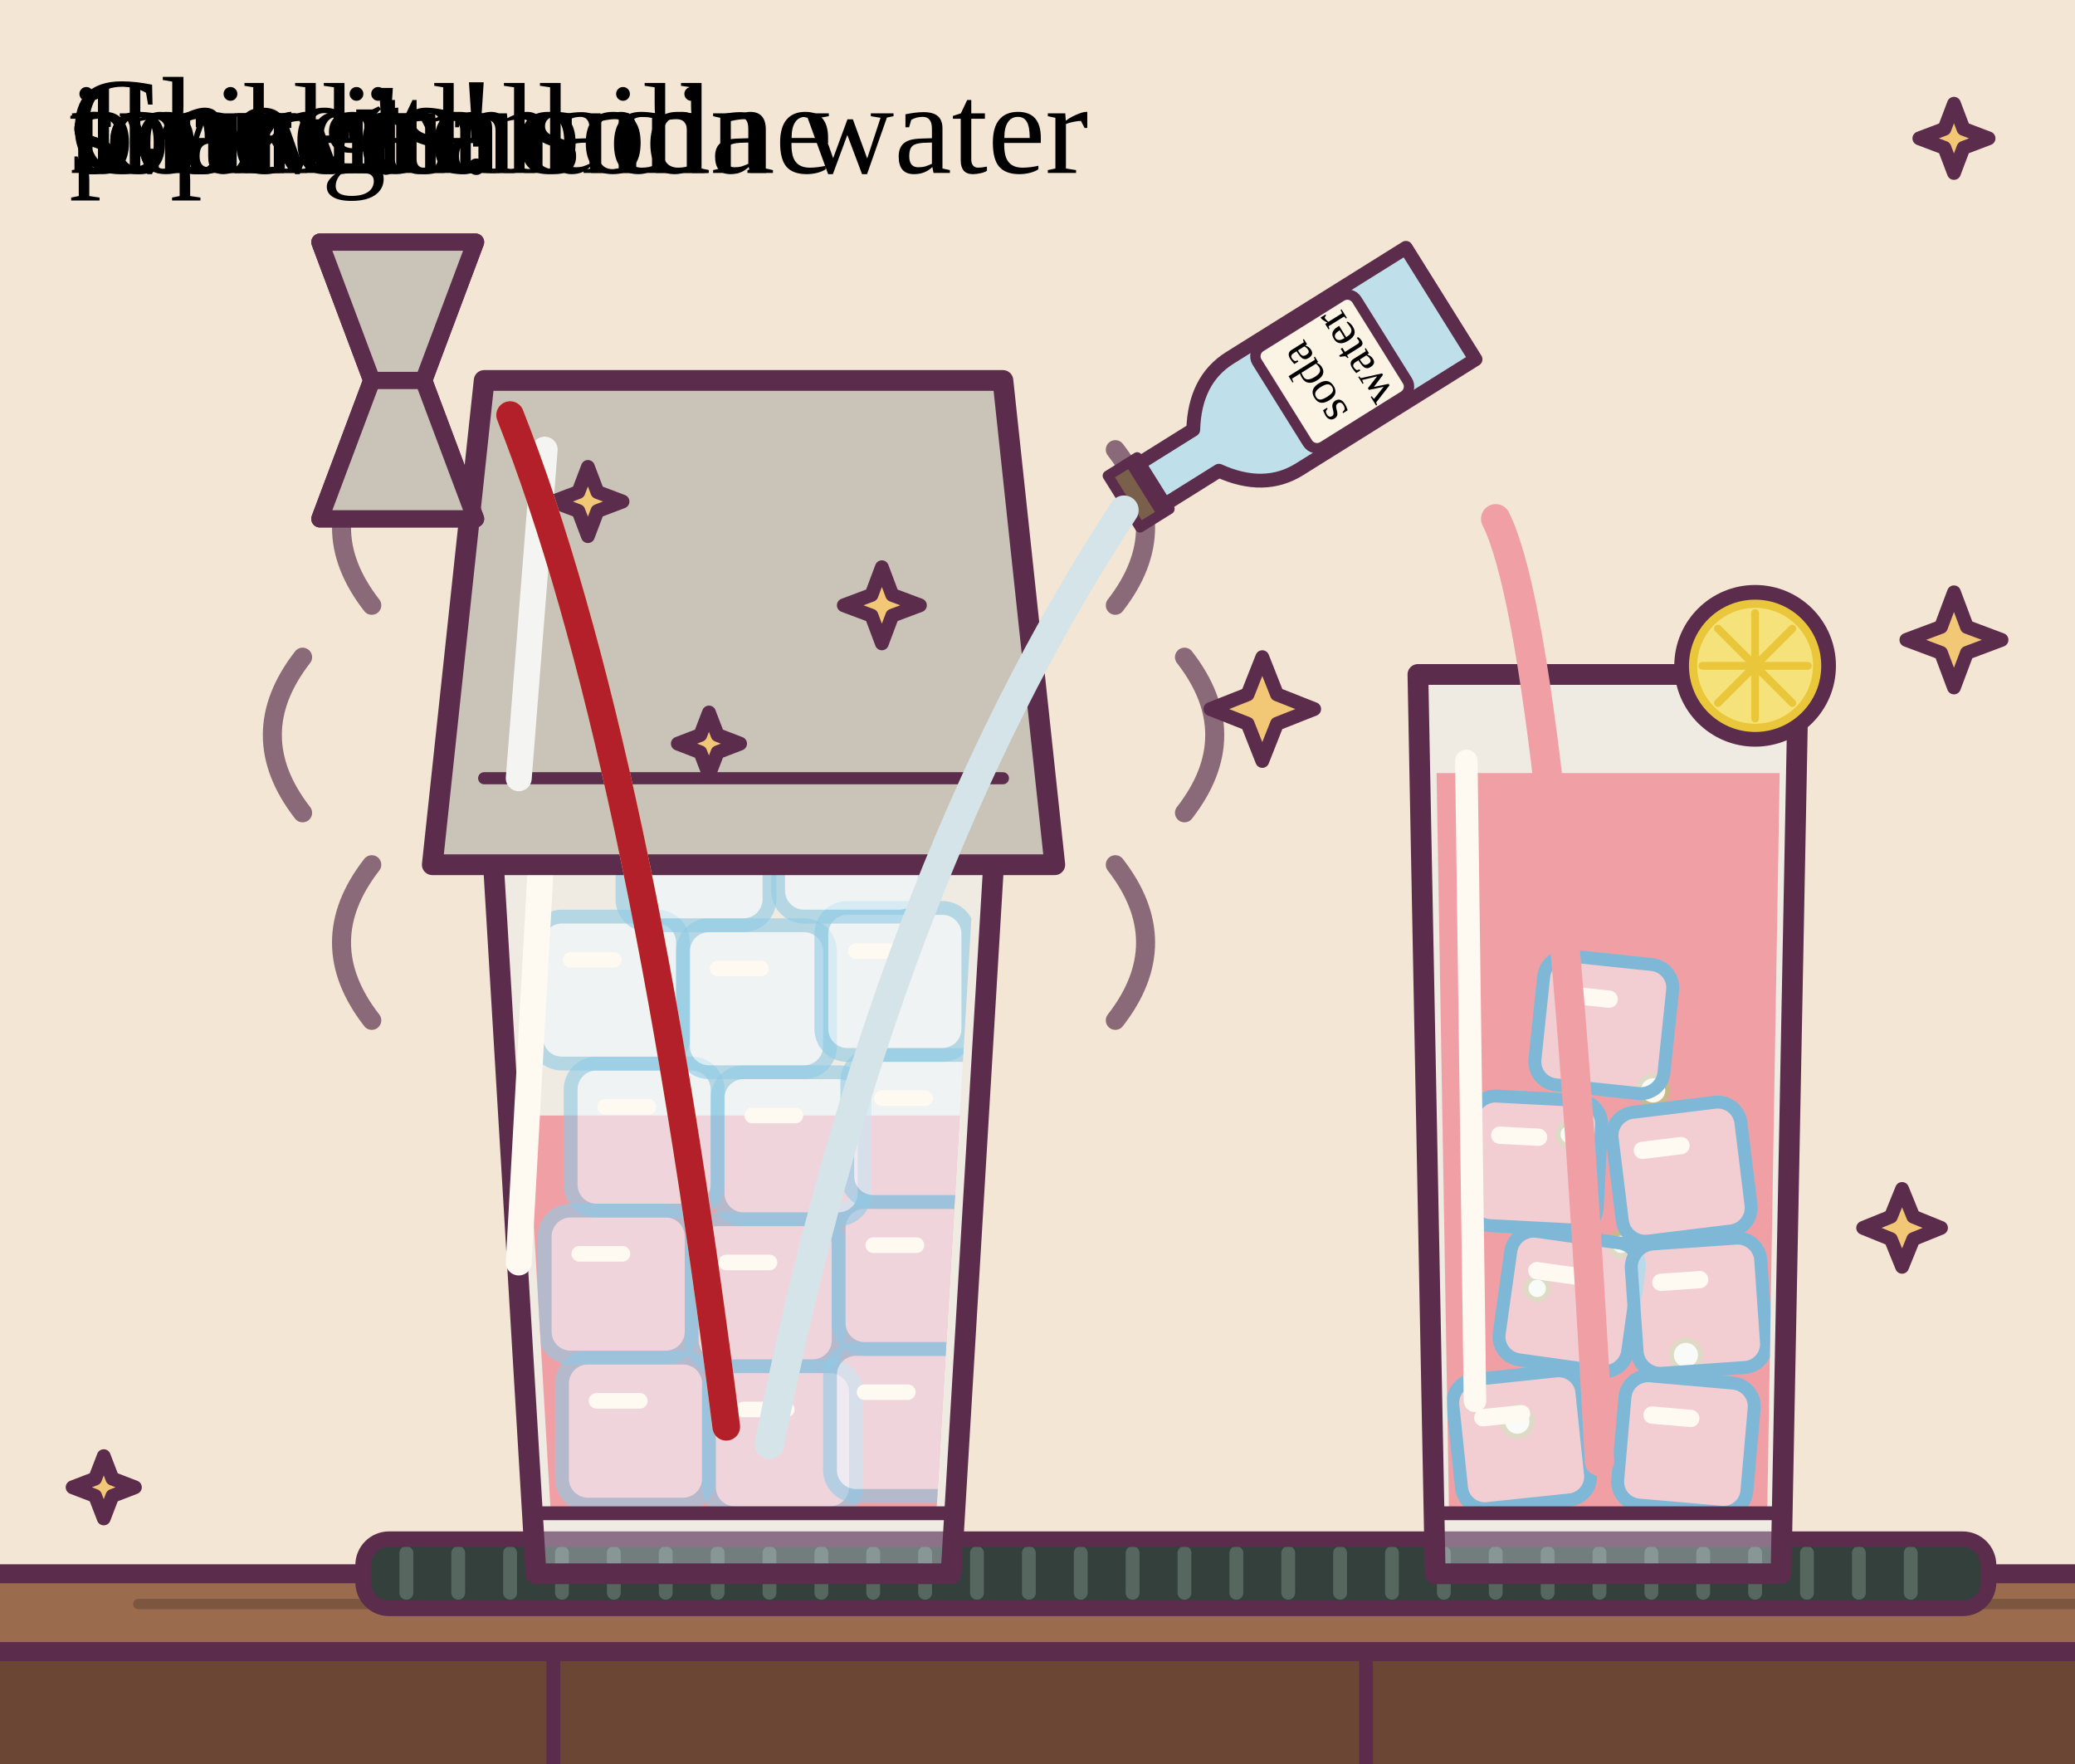
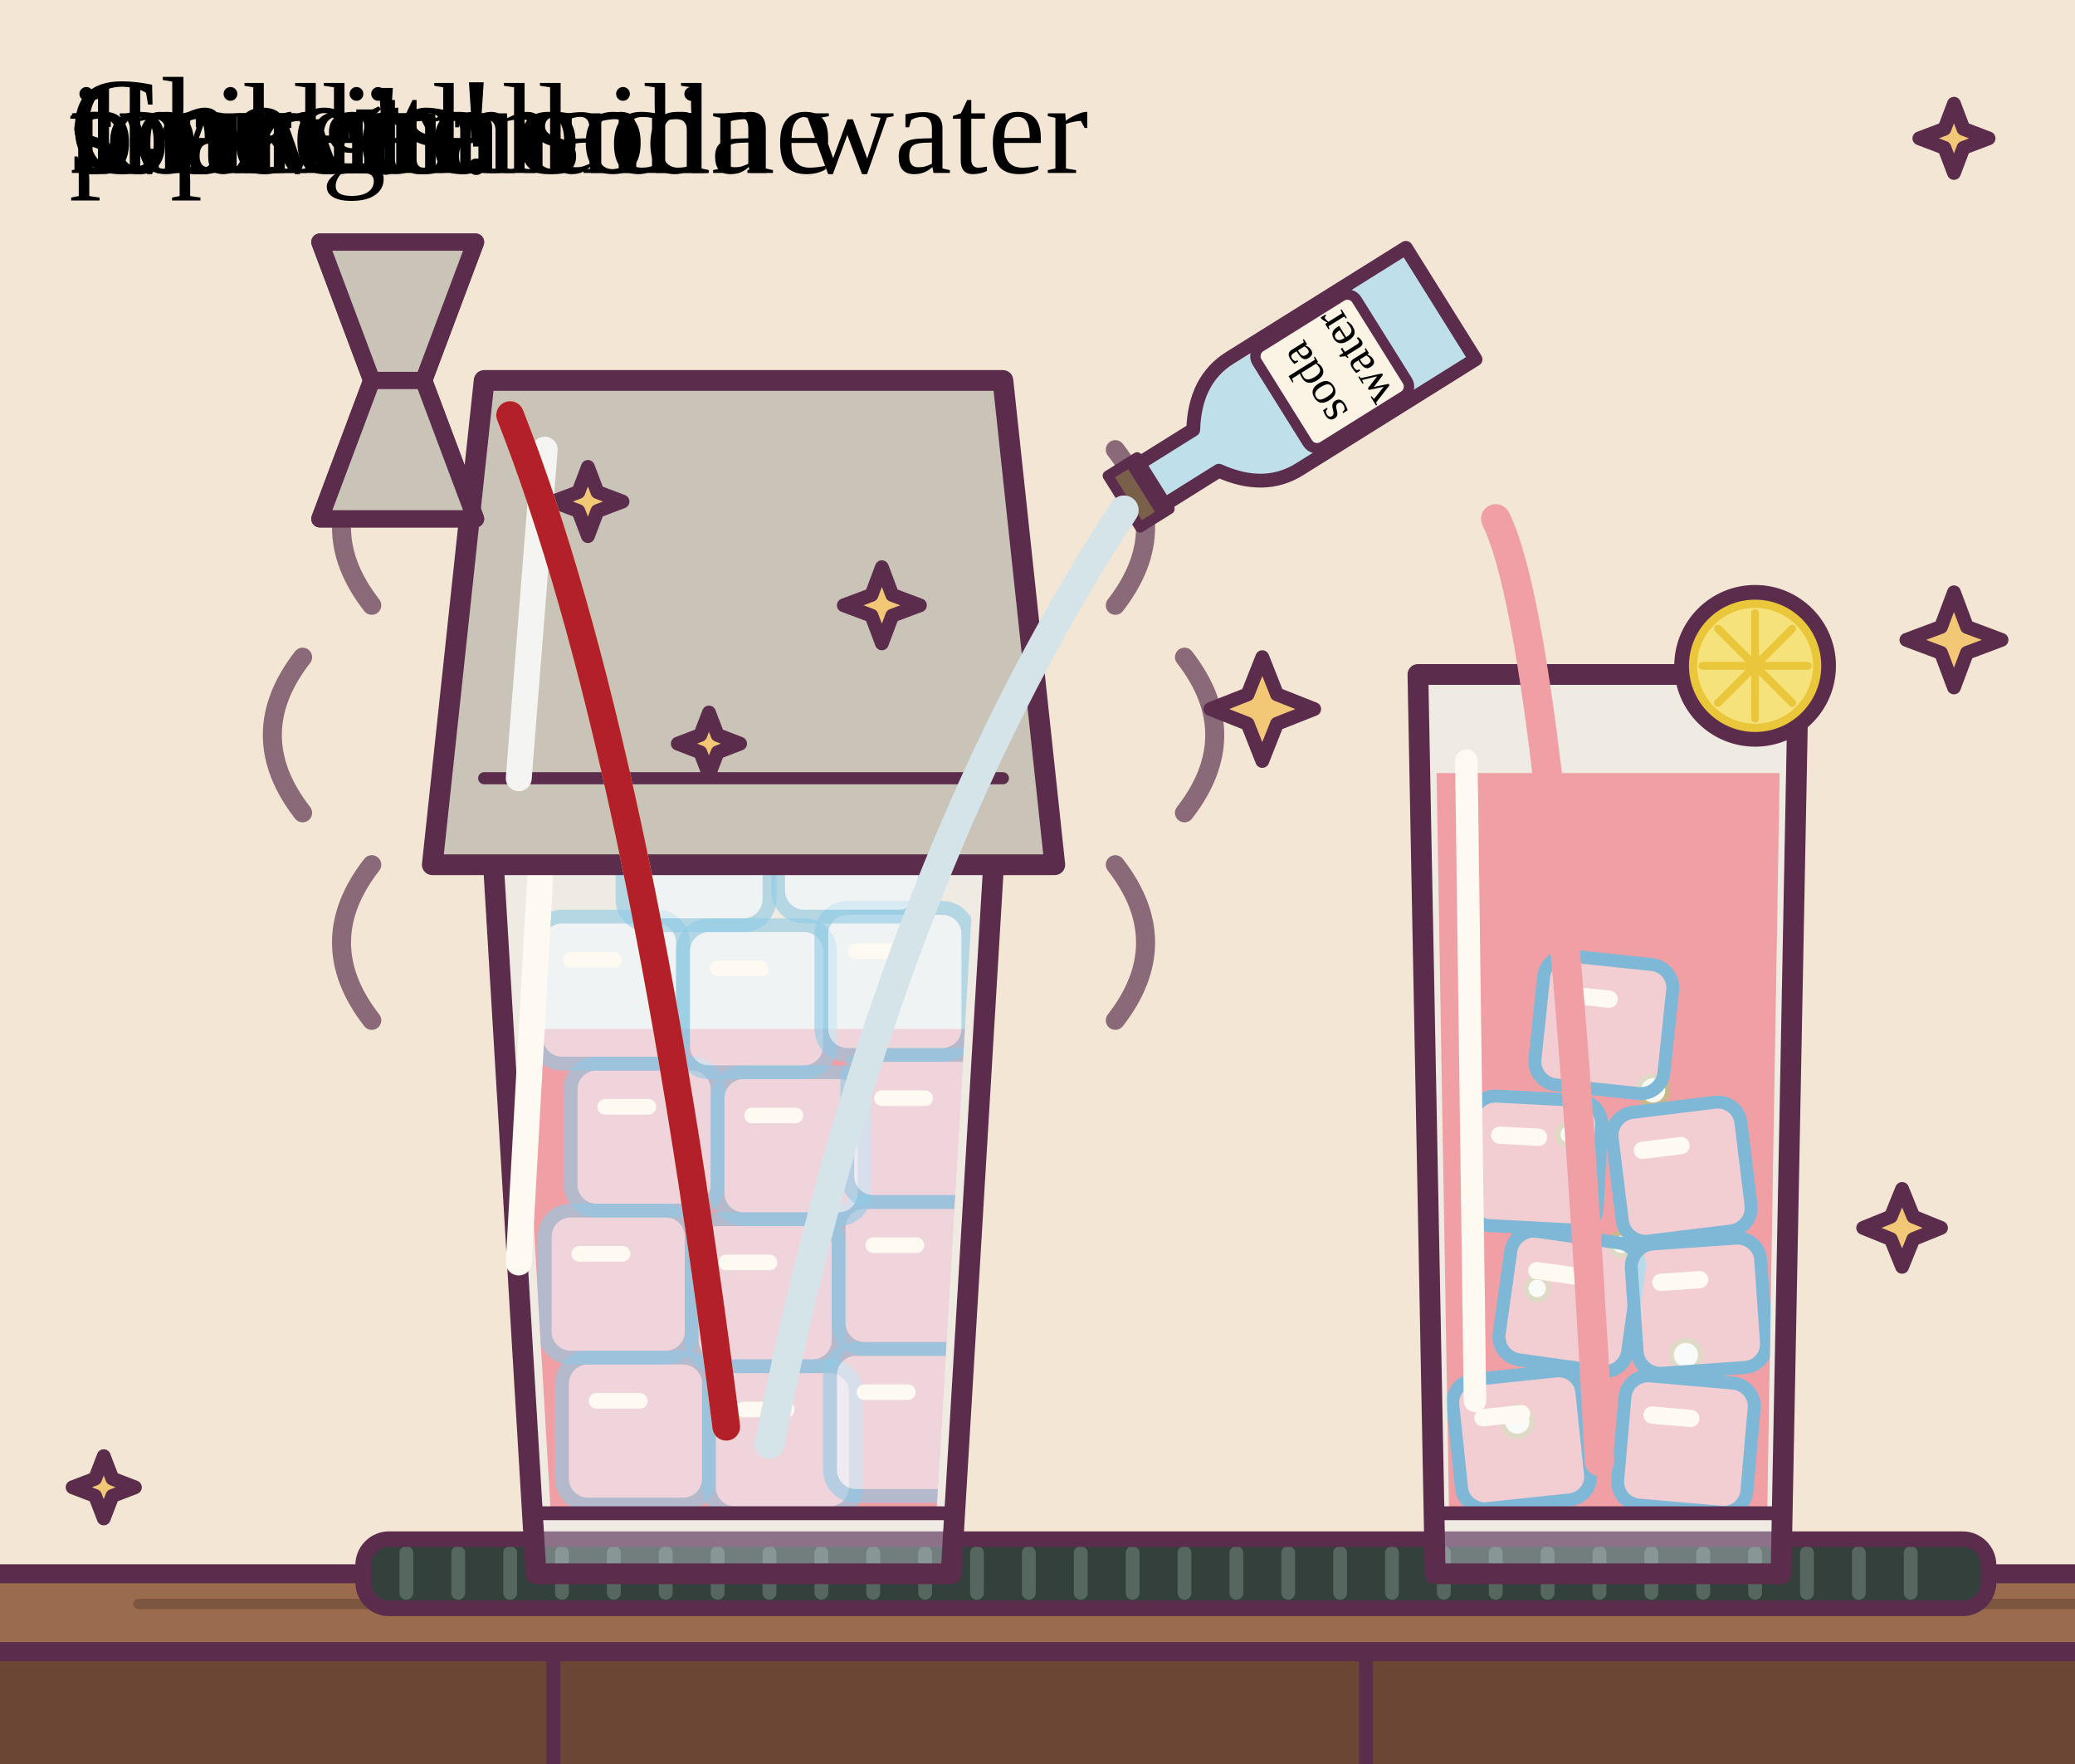
<svg viewBox="0 0 240 204" role="img" aria-label="How to make a Bridge City Lemonade, step by step: Combine ingredients. Add the lemon juice and grenadine to your shaker. Shake. Add ice and shake hard, until frosty cold. Top with soda. Soda water, or your favorite fizzy water, right into the shaker. Give it a gentle swirl. Pour it all in. Pour everything, ice and all, into a collins glass. Garnish. A lemon wheel. Cheers!">
  <g transform="translate(-104 -14)">
    <g filter="url(#wash)">
      <rect x="0" y="0" width="400" height="236" fill="#f3e6d4" />
    </g>
    <rect x="0" y="196" width="400" height="40" fill="#6e4b39" />
    <g filter="url(#wash)">
      <rect x="0" y="196" width="400" height="9" fill="#9a6b4c" />
      <rect x="0" y="205" width="400" height="31" fill="#6b4634" />
    </g>
    <g filter="url(#crayon)" fill="none" stroke="#5b2c4c" stroke-width="2.2" stroke-linecap="round" stroke-linejoin="round">
      <path d="M0 196 H400 M0 205 H400" />
      <path d="M64 205 V236" stroke-width="1.6" />
      <path d="M168 205 V236" stroke-width="1.6" />
      <path d="M262 205 V236" stroke-width="1.6" />
      <path d="M352 205 V236" stroke-width="1.6" />
      <path d="M22 199.5 h38" stroke="#7d5640" stroke-width="1.2" />
      <path d="M120 199.5 h54" stroke="#7d5640" stroke-width="1.2" />
      <path d="M230 199.5 h30" stroke="#7d5640" stroke-width="1.2" />
      <path d="M300 199.5 h46" stroke="#7d5640" stroke-width="1.2" />
    </g>
    <rect x="146" y="192" width="188" height="8" rx="3" fill="#33403b" />
    <path d="M151 193.6 v4.6" stroke="#55675f" stroke-width="1.6" stroke-linecap="round" />
    <path d="M157 193.6 v4.6" stroke="#55675f" stroke-width="1.6" stroke-linecap="round" />
    <path d="M163 193.6 v4.6" stroke="#55675f" stroke-width="1.6" stroke-linecap="round" />
    <path d="M169 193.6 v4.6" stroke="#55675f" stroke-width="1.6" stroke-linecap="round" />
    <path d="M175 193.6 v4.6" stroke="#55675f" stroke-width="1.6" stroke-linecap="round" />
    <path d="M181 193.6 v4.6" stroke="#55675f" stroke-width="1.6" stroke-linecap="round" />
    <path d="M187 193.6 v4.6" stroke="#55675f" stroke-width="1.6" stroke-linecap="round" />
    <path d="M193 193.6 v4.6" stroke="#55675f" stroke-width="1.6" stroke-linecap="round" />
    <path d="M199 193.6 v4.6" stroke="#55675f" stroke-width="1.6" stroke-linecap="round" />
    <path d="M205 193.6 v4.6" stroke="#55675f" stroke-width="1.6" stroke-linecap="round" />
    <path d="M211 193.6 v4.6" stroke="#55675f" stroke-width="1.6" stroke-linecap="round" />
    <path d="M217 193.6 v4.6" stroke="#55675f" stroke-width="1.6" stroke-linecap="round" />
    <path d="M223 193.6 v4.6" stroke="#55675f" stroke-width="1.6" stroke-linecap="round" />
    <path d="M229 193.6 v4.6" stroke="#55675f" stroke-width="1.6" stroke-linecap="round" />
    <path d="M235 193.6 v4.6" stroke="#55675f" stroke-width="1.6" stroke-linecap="round" />
    <path d="M241 193.6 v4.6" stroke="#55675f" stroke-width="1.6" stroke-linecap="round" />
    <path d="M247 193.6 v4.6" stroke="#55675f" stroke-width="1.6" stroke-linecap="round" />
    <path d="M253 193.6 v4.6" stroke="#55675f" stroke-width="1.6" stroke-linecap="round" />
    <path d="M259 193.6 v4.6" stroke="#55675f" stroke-width="1.6" stroke-linecap="round" />
    <path d="M265 193.6 v4.6" stroke="#55675f" stroke-width="1.6" stroke-linecap="round" />
    <path d="M271 193.6 v4.6" stroke="#55675f" stroke-width="1.6" stroke-linecap="round" />
    <path d="M277 193.6 v4.6" stroke="#55675f" stroke-width="1.6" stroke-linecap="round" />
    <path d="M283 193.6 v4.6" stroke="#55675f" stroke-width="1.6" stroke-linecap="round" />
    <path d="M289 193.6 v4.6" stroke="#55675f" stroke-width="1.6" stroke-linecap="round" />
    <path d="M295 193.6 v4.6" stroke="#55675f" stroke-width="1.6" stroke-linecap="round" />
    <path d="M301 193.6 v4.6" stroke="#55675f" stroke-width="1.6" stroke-linecap="round" />
    <path d="M307 193.6 v4.6" stroke="#55675f" stroke-width="1.6" stroke-linecap="round" />
    <path d="M313 193.6 v4.6" stroke="#55675f" stroke-width="1.6" stroke-linecap="round" />
    <path d="M319 193.6 v4.6" stroke="#55675f" stroke-width="1.6" stroke-linecap="round" />
    <path d="M325 193.6 v4.6" stroke="#55675f" stroke-width="1.6" stroke-linecap="round" />
    <g filter="url(#crayon)" fill="none" stroke="#5b2c4c" stroke-width="2.6" stroke-linecap="round" stroke-linejoin="round">
      <rect x="146" y="192" width="188" height="8" rx="3" stroke-width="1.8" />
    </g>
    <g class="twinkle d2" style="transform-origin:330px 30px">
      <path d="M330 26 L331.1 28.9 L334 30 L331.1 31.1 L330 34 L328.9 31.1 L326 30 L328.9 28.9Z" fill="#f2c776" stroke="#5b2c4c" stroke-width="1.6" stroke-linejoin="round" />
    </g>
    <g class="twinkle d3" style="transform-origin:116px 186px">
      <path d="M116 182.4 L117 185 L119.6 186 L117 187 L116 189.6 L115 187 L112.4 186 L115 185Z" fill="#f2c776" stroke="#5b2c4c" stroke-width="1.6" stroke-linejoin="round" />
    </g>
    <g class="mix37">
      <g class="tip36" style="transform-origin:220px 96px">
        <g class="shk35" style="transform-origin:190px 116px">
          <g filter="url(#wash)">
            <path d="M160 96 L220 96 L214 196 L166 196Z" fill="#e7f1fb" opacity=".35" />
          </g>
          <clipPath id="bridge-city-lemonade-mx">
            <path d="M162.4 99 L217.6 99 L212.3 189 L167.7 189Z" />
          </clipPath>
          <g clip-path="url(#bridge-city-lemonade-mx)">
            <g filter="url(#wash)">
              <g class="ml12" style="transform-origin:190px 190px">
                <rect x="158" y="179.5" width="64" height="10.5" fill="#f1e58a" />
              </g>
              <g class="ml13" style="transform-origin:190px 180px">
                <rect x="158" y="169.5" width="64" height="10.5" fill="#b3202a" />
              </g>
              <g class="mixed14" style="transform-origin:190px 190px">
                <rect x="158" y="163" width="64" height="27" fill="#f0a0a4" />
              </g>
              <g class="mtop15" style="transform-origin:190px 163px">
-                 <rect x="158" y="143" width="64" height="20.5" fill="#eaf6fb" />
+                 <rect x="158" y="133" width="64" height="30.5" fill="#eaf6fb" />
              </g>
              <g class="mswirl16">
-                 <rect x="158" y="143" width="64" height="47" fill="#f0a0a4" />
+                 <rect x="158" y="133" width="64" height="57" fill="#f0a0a4" />
              </g>
            </g>
            <g class="mice17" style="transform-origin:177.5px 179.5px">
              <rect x="169" y="171" width="17" height="17" rx="3" fill="#eef8ff" opacity=".6" stroke="#8ecae6" stroke-width="1.6" />
              <path d="M173 176 h5" stroke="#fffaf1" stroke-width="1.8" stroke-linecap="round" />
            </g>
            <g class="mice18" style="transform-origin:194.5px 180.5px">
              <rect x="186" y="172" width="17" height="17" rx="3" fill="#eef8ff" opacity=".6" stroke="#8ecae6" stroke-width="1.6" />
              <path d="M190 177 h5" stroke="#fffaf1" stroke-width="1.8" stroke-linecap="round" />
            </g>
            <g class="mice19" style="transform-origin:208.5px 178.5px">
              <rect x="200" y="170" width="17" height="17" rx="3" fill="#eef8ff" opacity=".6" stroke="#8ecae6" stroke-width="1.6" />
              <path d="M204 175 h5" stroke="#fffaf1" stroke-width="1.8" stroke-linecap="round" />
            </g>
            <g class="mice20" style="transform-origin:175.5px 162.5px">
              <rect x="167" y="154" width="17" height="17" rx="3" fill="#eef8ff" opacity=".6" stroke="#8ecae6" stroke-width="1.6" />
              <path d="M171 159 h5" stroke="#fffaf1" stroke-width="1.8" stroke-linecap="round" />
            </g>
            <g class="mice21" style="transform-origin:192.5px 163.5px">
              <rect x="184" y="155" width="17" height="17" rx="3" fill="#eef8ff" opacity=".6" stroke="#8ecae6" stroke-width="1.6" />
              <path d="M188 160 h5" stroke="#fffaf1" stroke-width="1.8" stroke-linecap="round" />
            </g>
            <g class="mice22" style="transform-origin:209.5px 161.5px">
              <rect x="201" y="153" width="17" height="17" rx="3" fill="#eef8ff" opacity=".6" stroke="#8ecae6" stroke-width="1.6" />
              <path d="M205 158 h5" stroke="#fffaf1" stroke-width="1.8" stroke-linecap="round" />
            </g>
            <g class="mice23" style="transform-origin:178.5px 145.5px">
              <rect x="170" y="137" width="17" height="17" rx="3" fill="#eef8ff" opacity=".6" stroke="#8ecae6" stroke-width="1.6" />
              <path d="M174 142 h5" stroke="#fffaf1" stroke-width="1.8" stroke-linecap="round" />
            </g>
            <g class="mice24" style="transform-origin:195.5px 146.5px">
              <rect x="187" y="138" width="17" height="17" rx="3" fill="#eef8ff" opacity=".6" stroke="#8ecae6" stroke-width="1.6" />
              <path d="M191 143 h5" stroke="#fffaf1" stroke-width="1.8" stroke-linecap="round" />
            </g>
            <g class="mice25" style="transform-origin:210.5px 144.5px">
              <rect x="202" y="136" width="17" height="17" rx="3" fill="#eef8ff" opacity=".6" stroke="#8ecae6" stroke-width="1.6" />
              <path d="M206 141 h5" stroke="#fffaf1" stroke-width="1.8" stroke-linecap="round" />
            </g>
            <g class="mice26" style="transform-origin:174.5px 128.5px">
              <rect x="166" y="120" width="17" height="17" rx="3" fill="#eef8ff" opacity=".6" stroke="#8ecae6" stroke-width="1.6" />
              <path d="M170 125 h5" stroke="#fffaf1" stroke-width="1.8" stroke-linecap="round" />
            </g>
            <g class="mice27" style="transform-origin:191.5px 129.5px">
              <rect x="183" y="121" width="17" height="17" rx="3" fill="#eef8ff" opacity=".6" stroke="#8ecae6" stroke-width="1.6" />
              <path d="M187 126 h5" stroke="#fffaf1" stroke-width="1.8" stroke-linecap="round" />
            </g>
            <g class="mice28" style="transform-origin:207.5px 127.5px">
              <rect x="199" y="119" width="17" height="17" rx="3" fill="#eef8ff" opacity=".6" stroke="#8ecae6" stroke-width="1.6" />
              <path d="M203 124 h5" stroke="#fffaf1" stroke-width="1.8" stroke-linecap="round" />
            </g>
            <g class="mice29" style="transform-origin:184.5px 112.5px">
              <rect x="176" y="104" width="17" height="17" rx="3" fill="#eef8ff" opacity=".6" stroke="#8ecae6" stroke-width="1.6" />
              <path d="M180 109 h5" stroke="#fffaf1" stroke-width="1.8" stroke-linecap="round" />
            </g>
            <g class="mice30" style="transform-origin:202.5px 111.5px">
              <rect x="194" y="103" width="17" height="17" rx="3" fill="#eef8ff" opacity=".6" stroke="#8ecae6" stroke-width="1.6" />
              <path d="M198 108 h5" stroke="#fffaf1" stroke-width="1.8" stroke-linecap="round" />
            </g>
          </g>
          <g filter="url(#crayon)" fill="none" stroke="#5b2c4c" stroke-width="2.6" stroke-linecap="round" stroke-linejoin="round">
            <path d="M160 96 L220 96 L214 196 L166 196Z" stroke-width="2.4" />
            <path d="M166 189 H214" stroke-width="1.6" />
            <path d="M167 106 L164 160" stroke="#fffaf1" stroke-width="3" />
          </g>
          <g class="strainer31" />
          <g class="tin34">
            <g filter="url(#wash)">
              <path d="M154 114 L226 114 L220 58 L160 58Z" fill="#c9c3b8" />
            </g>
            <g filter="url(#crayon)" fill="none" stroke="#5b2c4c" stroke-width="2.6" stroke-linecap="round" stroke-linejoin="round">
              <path d="M154 114 L226 114 L220 58 L160 58Z" stroke-width="2.4" />
              <path d="M160 104 H220" stroke-width="1.4" />
              <path d="M167 66 L164 104" stroke="#f4f4f2" stroke-width="3" />
            </g>
            <g class="frost33">
              <g class="twinkle" style="transform-origin:172px 72px">
                <path d="M172 68 L173.1 70.9 L176 72 L173.1 73.1 L172 76 L170.9 73.1 L168 72 L170.9 70.9Z" fill="#f2c776" stroke="#5b2c4c" stroke-width="1.6" stroke-linejoin="round" />
              </g>
              <g class="twinkle d2" style="transform-origin:206px 84px">
                <path d="M206 79.6 L207.2 82.8 L210.4 84 L207.2 85.2 L206 88.4 L204.8 85.2 L201.6 84 L204.8 82.8Z" fill="#f2c776" stroke="#5b2c4c" stroke-width="1.6" stroke-linejoin="round" />
              </g>
              <g class="twinkle d3" style="transform-origin:186px 100px">
                <path d="M186 96.4 L187 99 L189.6 100 L187 101 L186 103.6 L185 101 L182.4 100 L185 99Z" fill="#f2c776" stroke="#5b2c4c" stroke-width="1.6" stroke-linejoin="round" />
              </g>
            </g>
          </g>
        </g>
        <g class="whoosh32">
          <g filter="url(#crayon)" fill="none" stroke="#5b2c4c" stroke-width="2.6" stroke-linecap="round" stroke-linejoin="round">
            <path d="M147 66 q-7 9 0 18 M139 90 q-7 9 0 18 M147 114 q-7 9 0 18 M233 66 q7 9 0 18 M241 90 q7 9 0 18 M233 114 q7 9 0 18" stroke="#8a6a78" stroke-width="2.2" />
          </g>
        </g>
      </g>
    </g>
    <g transform="translate(290 196) scale(1)">
      <g filter="url(#wash)">
        <path d="M-22 -104 L22 -104 L20 0 L-20 0Z" fill="#e7f1fb" opacity=".35" />
      </g>
      <g class="gc10">
        <clipPath id="bridge-city-lemonade-gl">
          <path d="M-20 -102 L20 -102 L18.4 -7 L-18.4 -7Z" />
        </clipPath>
        <g clip-path="url(#bridge-city-lemonade-gl)">
          <g filter="url(#wash)">
            <g class="band1" style="transform-origin:0px -5.5px">
              <rect x="-40" y="-92.6" width="80" height="87.1" fill="#f0a0a4" />
            </g>
          </g>
          <g class="bubs2">
            <circle class="bub u0" cx="-10.5" cy="-17.6" r="1.7" fill="#fffaf1" stroke="#c9b98a" stroke-width=".6" />
            <circle class="bub u1" cx="1.5" cy="-38.1" r="1.3" fill="#fffaf1" stroke="#c9b98a" stroke-width=".6" />
            <circle class="bub u2" cx="9" cy="-25.3" r="1.7" fill="#fffaf1" stroke="#c9b98a" stroke-width=".6" />
            <circle class="bub u0" cx="-4.5" cy="-50.8" r="1.3" fill="#fffaf1" stroke="#c9b98a" stroke-width=".6" />
            <circle class="bub u1" cx="5.2" cy="-55.9" r="1.7" fill="#fffaf1" stroke="#c9b98a" stroke-width=".6" />
            <circle class="bub u2" cx="-8.2" cy="-33" r="1.3" fill="#fffaf1" stroke="#c9b98a" stroke-width=".6" />
          </g>
          <g filter="url(#wash)" />
          <g class="gice3">
            <g>
              <g transform="rotate(-6 -10 -15.5)">
                <g filter="url(#wash)">
                  <rect x="-17.5" y="-23" width="15" height="15" rx="2.7" fill="#f4fbff" opacity=".5" />
                </g>
                <g filter="url(#crayon)" fill="none" stroke="#5b2c4c" stroke-width="2.6" stroke-linecap="round" stroke-linejoin="round">
                  <rect x="-17.5" y="-23" width="15" height="15" rx="2.7" stroke="#7fb8d6" stroke-width="1.5" />
                  <path d="M-14.2 -18.5 h4.5" stroke="#fffaf1" stroke-width="2" />
                </g>
              </g>
            </g>
          </g>
          <g class="gice4">
            <g>
              <g transform="rotate(5 9 -15)">
                <g filter="url(#wash)">
                  <rect x="1.5" y="-22.5" width="15" height="15" rx="2.7" fill="#f4fbff" opacity=".5" />
                </g>
                <g filter="url(#crayon)" fill="none" stroke="#5b2c4c" stroke-width="2.6" stroke-linecap="round" stroke-linejoin="round">
                  <rect x="1.5" y="-22.5" width="15" height="15" rx="2.7" stroke="#7fb8d6" stroke-width="1.5" />
                  <path d="M4.8 -18 h4.5" stroke="#fffaf1" stroke-width="2" />
                </g>
              </g>
            </g>
          </g>
          <g class="gice5">
            <g>
              <g transform="rotate(8 -4.5 -31.5)">
                <g filter="url(#wash)">
                  <rect x="-12" y="-39" width="15" height="15" rx="2.7" fill="#f4fbff" opacity=".5" />
                </g>
                <g filter="url(#crayon)" fill="none" stroke="#5b2c4c" stroke-width="2.6" stroke-linecap="round" stroke-linejoin="round">
                  <rect x="-12" y="-39" width="15" height="15" rx="2.7" stroke="#7fb8d6" stroke-width="1.5" />
                  <path d="M-8.7 -34.5 h4.5" stroke="#fffaf1" stroke-width="2" />
                </g>
              </g>
            </g>
          </g>
          <g class="gice6">
            <g>
              <g transform="rotate(-4 10.5 -31)">
                <g filter="url(#wash)">
                  <rect x="3" y="-38.5" width="15" height="15" rx="2.7" fill="#f4fbff" opacity=".5" />
                </g>
                <g filter="url(#crayon)" fill="none" stroke="#5b2c4c" stroke-width="2.6" stroke-linecap="round" stroke-linejoin="round">
                  <rect x="3" y="-38.5" width="15" height="15" rx="2.7" stroke="#7fb8d6" stroke-width="1.5" />
                  <path d="M6.3 -34 h4.5" stroke="#fffaf1" stroke-width="2" />
                </g>
              </g>
            </g>
          </g>
          <g class="gice7">
            <g>
              <g transform="rotate(3 -8.5 -47.5)">
                <g filter="url(#wash)">
                  <rect x="-16" y="-55" width="15" height="15" rx="2.7" fill="#f4fbff" opacity=".5" />
                </g>
                <g filter="url(#crayon)" fill="none" stroke="#5b2c4c" stroke-width="2.6" stroke-linecap="round" stroke-linejoin="round">
                  <rect x="-16" y="-55" width="15" height="15" rx="2.7" stroke="#7fb8d6" stroke-width="1.5" />
                  <path d="M-12.7 -50.5 h4.5" stroke="#fffaf1" stroke-width="2" />
                </g>
              </g>
            </g>
          </g>
          <g class="gice8">
            <g>
              <g transform="rotate(-7 8.5 -46.5)">
                <g filter="url(#wash)">
                  <rect x="1" y="-54" width="15" height="15" rx="2.7" fill="#f4fbff" opacity=".5" />
                </g>
                <g filter="url(#crayon)" fill="none" stroke="#5b2c4c" stroke-width="2.6" stroke-linecap="round" stroke-linejoin="round">
                  <rect x="1" y="-54" width="15" height="15" rx="2.7" stroke="#7fb8d6" stroke-width="1.5" />
                  <path d="M4.3 -49.5 h4.5" stroke="#fffaf1" stroke-width="2" />
                </g>
              </g>
            </g>
          </g>
          <g class="gice9">
            <g>
              <g transform="rotate(6 -0.5 -63.5)">
                <g filter="url(#wash)">
                  <rect x="-8" y="-71" width="15" height="15" rx="2.7" fill="#f4fbff" opacity=".5" />
                </g>
                <g filter="url(#crayon)" fill="none" stroke="#5b2c4c" stroke-width="2.6" stroke-linecap="round" stroke-linejoin="round">
                  <rect x="-8" y="-71" width="15" height="15" rx="2.7" stroke="#7fb8d6" stroke-width="1.5" />
                  <path d="M-4.7 -66.5 h4.5" stroke="#fffaf1" stroke-width="2" />
                </g>
              </g>
            </g>
          </g>
        </g>
      </g>
      <g filter="url(#crayon)" fill="none" stroke="#5b2c4c" stroke-width="2.6" stroke-linecap="round" stroke-linejoin="round">
        <path d="M-22 -104 L22 -104 L20 0 L-20 0Z" stroke-width="2.4" />
        <path d="M-19.6 -7 H19.6" stroke-width="1.6" />
        <path d="M-16.4 -94 L-15.4 -20" stroke="#fffaf1" stroke-width="2.6" />
      </g>
      <g class="garn11">
        <g transform="translate(17 -105)">
          <g filter="url(#wash)">
            <circle r="8.5" fill="#e9c63a" />
            <circle r="6.7" fill="#f6e27a" />
          </g>
          <g filter="url(#crayon)" fill="none" stroke="#5b2c4c" stroke-width="2.6" stroke-linecap="round" stroke-linejoin="round">
            <circle r="8.5" stroke-width="1.7" />
            <path d="M0 0 L6.1 0 M0 0 L4.3 4.3 M0 0 L0 6.1 M0 0 L-4.3 4.3 M0 0 L-6.1 0 M0 0 L-4.3 -4.3 M0 0 L-0 -6.1 M0 0 L4.3 -4.3" stroke="#e9c63a" stroke-width=".9" />
          </g>
        </g>
      </g>
    </g>
    <g class="jig38" style="transform-origin:150px 58px">
      <g transform="translate(150 58)">
        <g filter="url(#wash)">
          <path d="M-9 -16 L9 -16 L3 0 L9 16 L-9 16 L-3 0Z" fill="#c9c3b8" />
        </g>
        <g filter="url(#crayon)" fill="none" stroke="#5b2c4c" stroke-width="2.6" stroke-linecap="round" stroke-linejoin="round">
          <path d="M-9 -16 L9 -16 L3 0 L9 16 L-9 16 L-3 0Z M-3 0 H3" stroke-width="2" />
        </g>
      </g>
    </g>
    <g filter="url(#crayon)" fill="none" stroke="#5b2c4c" stroke-width="2.6" stroke-linecap="round" stroke-linejoin="round" class="pour39">
      <path d="M163 62 Q178 100 188 179" stroke="#f1e58a" stroke-width="3.2" />
    </g>
    <g class="jig41" style="transform-origin:150px 58px">
      <g transform="translate(150 58)">
        <g filter="url(#wash)">
          <path d="M-9 -16 L9 -16 L3 0 L9 16 L-9 16 L-3 0Z" fill="#c9c3b8" />
        </g>
        <g filter="url(#crayon)" fill="none" stroke="#5b2c4c" stroke-width="2.6" stroke-linecap="round" stroke-linejoin="round">
          <path d="M-9 -16 L9 -16 L3 0 L9 16 L-9 16 L-3 0Z M-3 0 H3" stroke-width="2" />
        </g>
      </g>
    </g>
    <g filter="url(#crayon)" fill="none" stroke="#5b2c4c" stroke-width="2.6" stroke-linecap="round" stroke-linejoin="round" class="pour42">
      <path d="M163 62 Q178 100 188 179" stroke="#b3202a" stroke-width="3.2" />
    </g>
    <g class="btl46" style="transform-origin:234px 72px">
      <g transform="translate(234 72) rotate(-122)">
        <g transform="translate(0 43.2) scale(0.8)">
          <g filter="url(#wash)">
            <path d="M-9.5 0 L-9.5 -30 Q-9.5 -36 -3.5 -40 L-3.5 -50 L3.5 -50 L3.5 -40 Q9.5 -36 9.5 -30 L9.5 0Z" fill="#bfe0ea" />
            <rect x="-8.5" y="-27" width="17" height="17" rx="1.6" fill="#fbf3e3" />
            <path d="M-4.4 -54 h8.8 v5 h-8.8Z" fill="#7a5f4a" />
          </g>
          <g filter="url(#crayon)" fill="none" stroke="#5b2c4c" stroke-width="2.6" stroke-linecap="round" stroke-linejoin="round">
            <path d="M-9.5 0 L-9.5 -30 Q-9.5 -36 -3.5 -40 L-3.5 -50 L3.5 -50 L3.5 -40 Q9.5 -36 9.5 -30 L9.5 0Z" stroke-width="2" />
            <rect x="-8.5" y="-27" width="17" height="17" rx="1.6" stroke-width="1.5" />
            <path d="M-4.4 -54 h8.8 v5 h-8.8Z" stroke-width="1.5" />
          </g>
          <text class="letter" x="0" y="-19.5" font-size="6.8" text-anchor="middle">soda</text>
          <text class="letter" x="0" y="-12.6" font-size="6.8" text-anchor="middle" textLength="14" lengthAdjust="spacingAndGlyphs">water</text>
        </g>
      </g>
    </g>
    <g filter="url(#crayon)" fill="none" stroke="#5b2c4c" stroke-width="2.6" stroke-linecap="round" stroke-linejoin="round" class="pour47">
      <path d="M234 73 Q206 115.6 193 181" stroke="#d5e4e8" stroke-width="3.4" />
    </g>
    <g filter="url(#crayon)" fill="none" stroke="#5b2c4c" stroke-width="2.6" stroke-linecap="round" stroke-linejoin="round" class="pour50">
      <path d="M277 74 Q284 88 289 183" stroke="#f0a0a4" stroke-width="3.4" />
    </g>
    <g class="cheer53">
      <g class="twinkle" style="transform-origin:250px 96px">
        <path d="M250 90 L251.7 94.3 L256 96 L251.7 97.7 L250 102 L248.3 97.7 L244 96 L248.3 94.3Z" fill="#f2c776" stroke="#5b2c4c" stroke-width="1.6" stroke-linejoin="round" />
      </g>
      <g class="twinkle d2" style="transform-origin:330px 88px">
        <path d="M330 82.5 L331.5 86.5 L335.5 88 L331.5 89.5 L330 93.5 L328.5 89.5 L324.5 88 L328.5 86.5Z" fill="#f2c776" stroke="#5b2c4c" stroke-width="1.6" stroke-linejoin="round" />
      </g>
      <g class="twinkle d3" style="transform-origin:324px 156px">
        <path d="M324 151.5 L325.3 154.7 L328.5 156 L325.3 157.3 L324 160.5 L322.7 157.3 L319.5 156 L322.7 154.7Z" fill="#f2c776" stroke="#5b2c4c" stroke-width="1.6" stroke-linejoin="round" />
      </g>
    </g>
    <text class="letter cap40" x="112" y="34" font-size="15">1 oz lemon</text>
    <text class="letter cap43" x="112" y="34" font-size="15">1 oz grenadine</text>
    <text class="letter cap44" x="112" y="34" font-size="15">ice</text>
    <text class="letter cap45" x="112" y="34" font-size="15">shake!</text>
    <text class="letter cap48" x="112" y="34" font-size="15">top with soda water</text>
    <text class="letter cap49" x="112" y="34" font-size="15">swirl</text>
    <text class="letter cap51" x="112" y="34" font-size="15">pour it all in</text>
    <text class="letter cap52" x="112" y="34" font-size="16">Cheers!</text>
  </g>
</svg>
